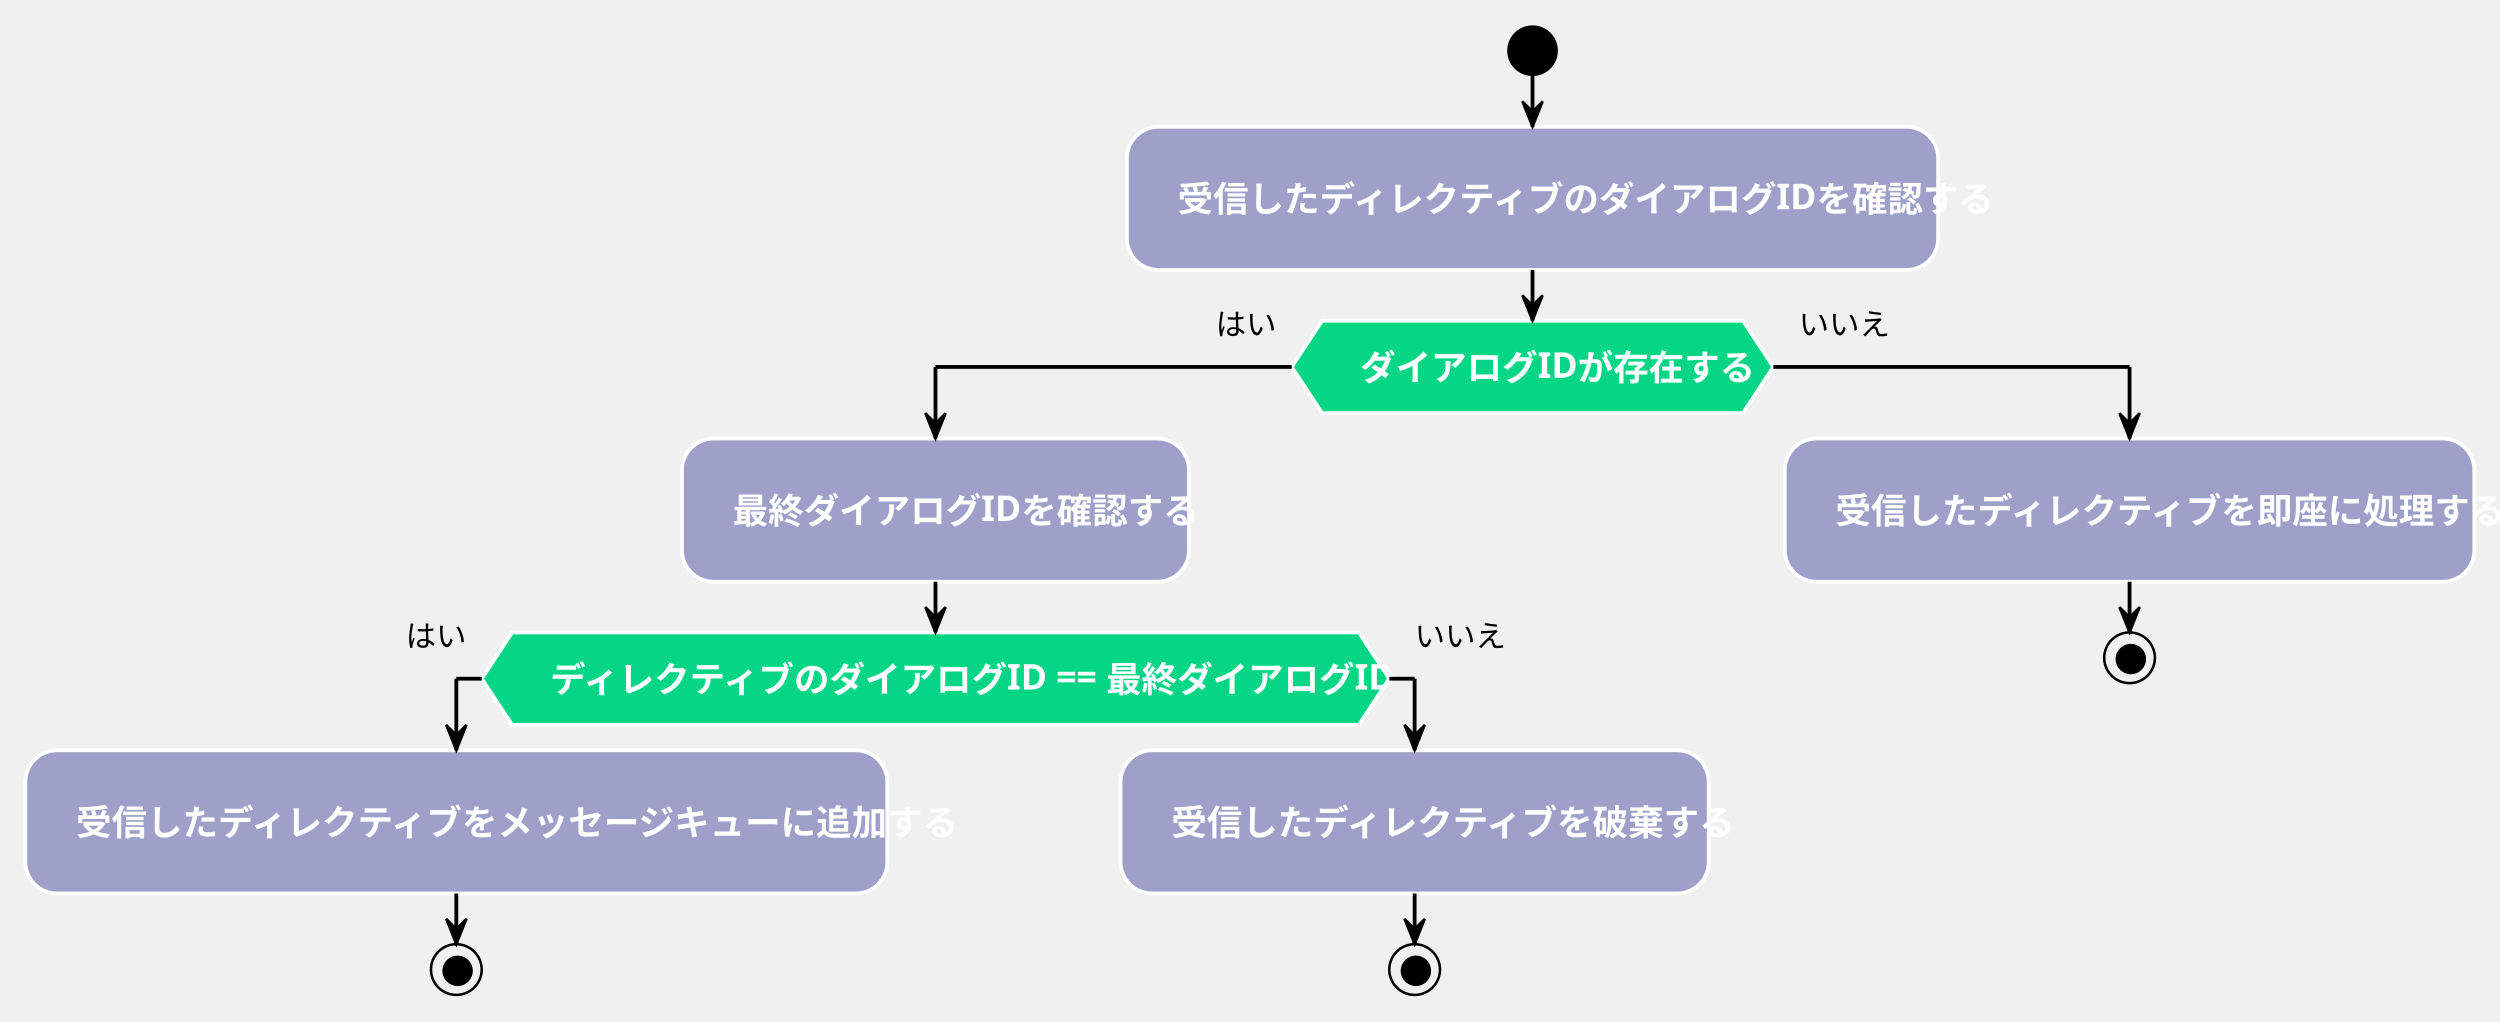
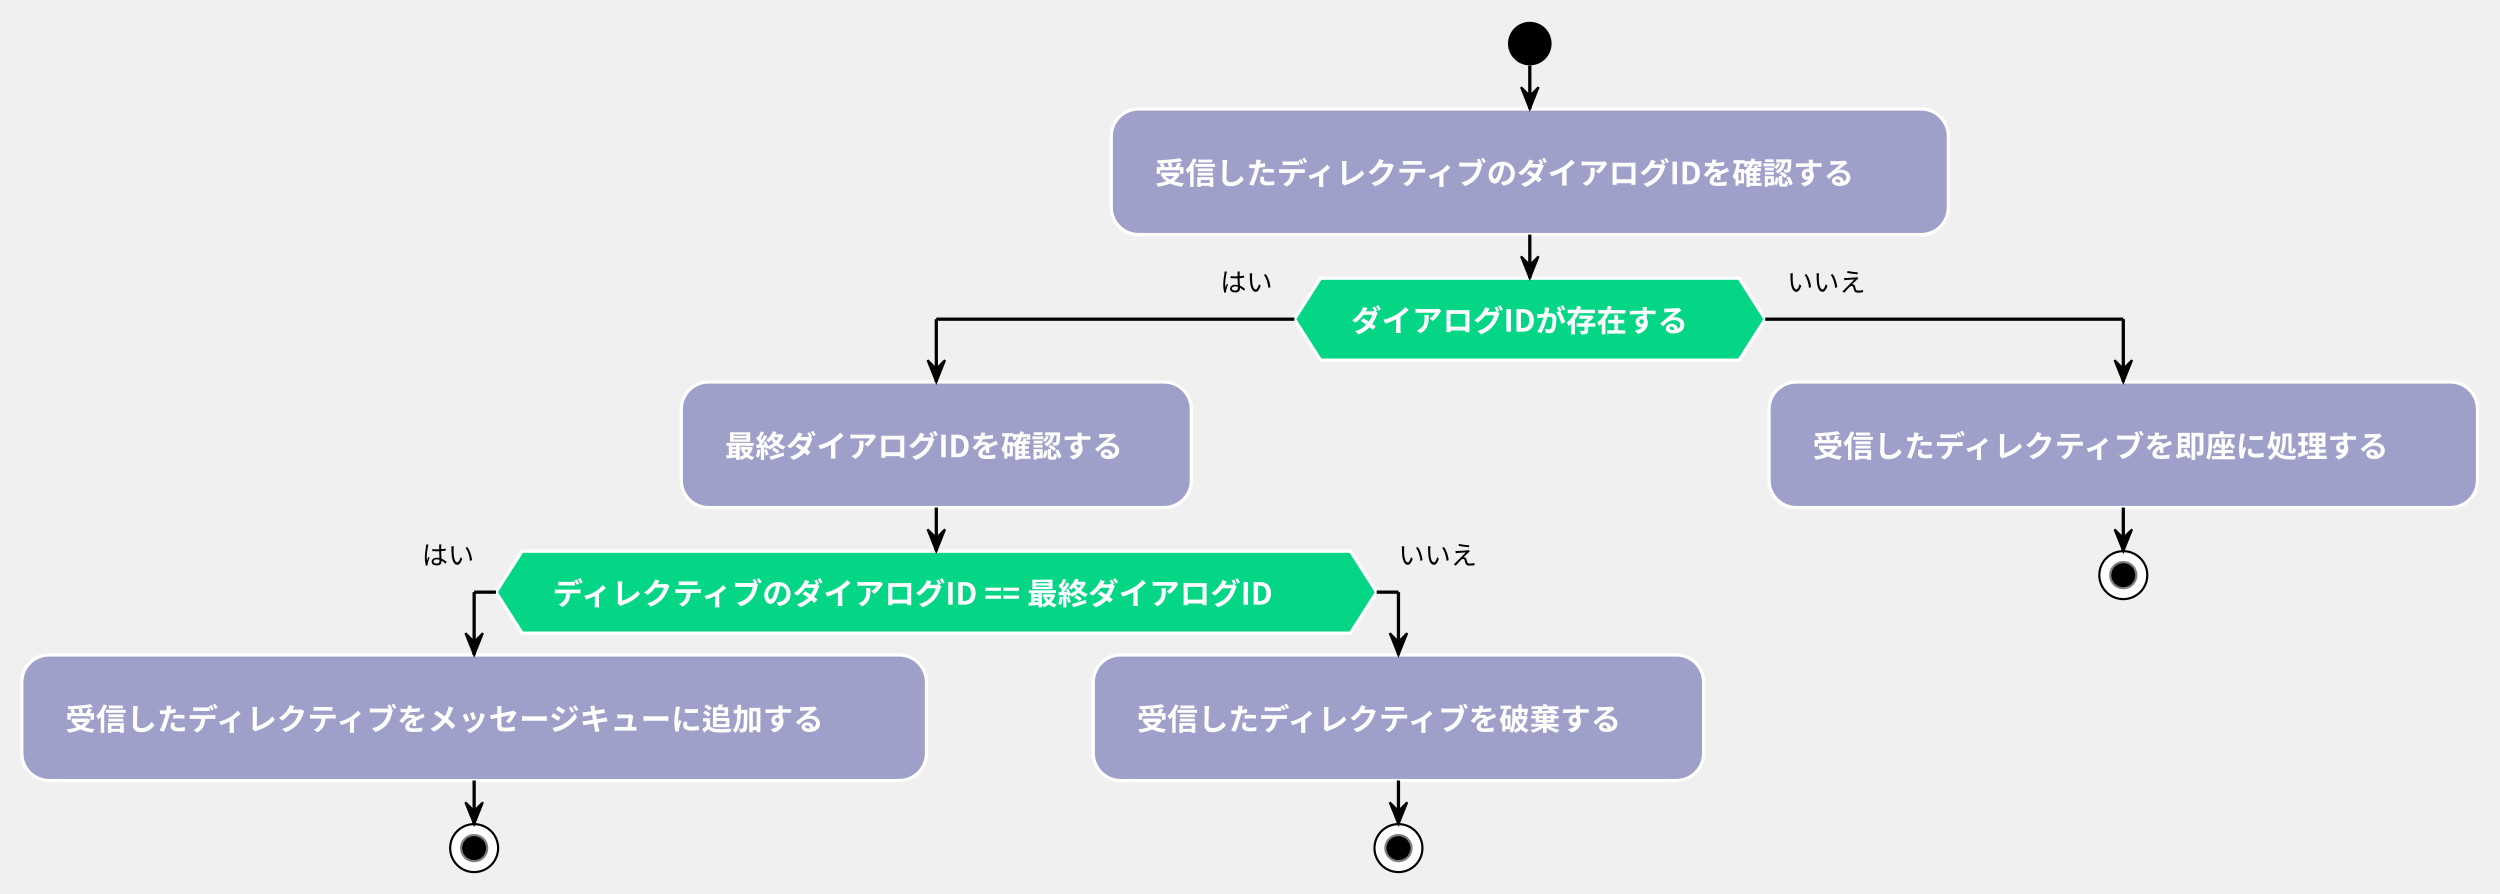
- <svg xmlns="http://www.w3.org/2000/svg" contentScriptType="application/ecmascript" contentStyleType="text/css" height="360.041px" preserveAspectRatio="none" style="width:881px;height:360px;" version="1.1" viewBox="0 0 881 360" width="881.787px" zoomAndPan="magnify">
+ <svg xmlns="http://www.w3.org/2000/svg" contentScriptType="application/ecmascript" contentStyleType="text/css" height="315.74px" preserveAspectRatio="none" style="width:881px;height:315px;" version="1.1" viewBox="0 0 881 315" width="881.152px" zoomAndPan="magnify">
  <defs />
  <g>
-     <ellipse cx="540.061" cy="17.868" fill="#000000" rx="8.934" ry="8.934" style="stroke: none; stroke-width: 0.893;" />
-     <rect fill="#9EA0CA" height="50.467" rx="11.168" ry="11.168" style="stroke: #FFFFFF; stroke-width: 1.34;" width="285.888" x="397.117" y="44.67" />
-     <text fill="#FFFFFF" font-family="&quot;Malgun Gothic&quot;, sans-serif" font-size="12.508" font-weight="bold" lengthAdjust="spacingAndGlyphs" textLength="250.152" x="414.985" y="74.63">受信したディレクティブのダイアログIDを確認する</text>
-     <polygon fill="#05D686" points="465.909,113.005,614.213,113.005,624.934,129.304,614.213,145.603,465.909,145.603,455.188,129.304,465.909,113.005" style="stroke: #FFFFFF; stroke-width: 1.34;" />
-     <text fill="#FFFFFF" font-family="&quot;Malgun Gothic&quot;, sans-serif" font-size="12.508" font-weight="bold" lengthAdjust="spacingAndGlyphs" textLength="121.502" x="479.31" y="134.031">ダイアログIDが存在する</text>
-     <text fill="#000000" font-family="&quot;Malgun Gothic&quot;, sans-serif" font-size="10.721" lengthAdjust="spacingAndGlyphs" textLength="17.868" x="428.386" y="118.109">はい</text>
-     <text fill="#000000" font-family="&quot;Malgun Gothic&quot;, sans-serif" font-size="10.721" lengthAdjust="spacingAndGlyphs" textLength="26.802" x="633.868" y="118.109">いいえ</text>
-     <rect fill="#9EA0CA" height="50.467" rx="11.168" ry="11.168" style="stroke: #FFFFFF; stroke-width: 1.34;" width="178.68" x="240.325" y="154.537" />
-     <text fill="#FFFFFF" font-family="&quot;Malgun Gothic&quot;, sans-serif" font-size="12.508" font-weight="bold" lengthAdjust="spacingAndGlyphs" textLength="142.944" x="258.193" y="184.498">最終ダイアログIDを確認する</text>
-     <polygon fill="#05D686" points="180.467,222.872,478.863,222.872,489.584,239.172,478.863,255.471,180.467,255.471,169.746,239.172,180.467,222.872" style="stroke: #FFFFFF; stroke-width: 1.34;" />
-     <text fill="#FFFFFF" font-family="&quot;Malgun Gothic&quot;, sans-serif" font-size="12.508" font-weight="bold" lengthAdjust="spacingAndGlyphs" textLength="271.594" x="193.868" y="243.899">ディレクティブのダイアログID == 最終ダイアログID</text>
-     <text fill="#000000" font-family="&quot;Malgun Gothic&quot;, sans-serif" font-size="10.721" lengthAdjust="spacingAndGlyphs" textLength="17.868" x="142.944" y="227.976">はい</text>
-     <text fill="#000000" font-family="&quot;Malgun Gothic&quot;, sans-serif" font-size="10.721" lengthAdjust="spacingAndGlyphs" textLength="26.802" x="498.518" y="227.976">いいえ</text>
-     <rect fill="#9EA0CA" height="50.467" rx="11.168" ry="11.168" style="stroke: #FFFFFF; stroke-width: 1.34;" width="303.756" x="8.934" y="264.405" />
-     <text fill="#FFFFFF" font-family="&quot;Malgun Gothic&quot;, sans-serif" font-size="12.508" font-weight="bold" lengthAdjust="spacingAndGlyphs" textLength="268.02" x="26.802" y="294.365">受信したディレクティブをメッセージキューに追加する</text>
-     <ellipse cx="160.812" cy="341.673" fill="none" rx="8.934" ry="8.934" style="stroke: #000000; stroke-width: 0.893;" />
-     <ellipse cx="161.259" cy="342.12" fill="#000000" rx="5.36" ry="5.36" style="stroke: none; stroke-width: 0.893;" />
-     <rect fill="#9EA0CA" height="50.467" rx="11.168" ry="11.168" style="stroke: #FFFFFF; stroke-width: 1.34;" width="207.269" x="394.883" y="264.405" />
-     <text fill="#FFFFFF" font-family="&quot;Malgun Gothic&quot;, sans-serif" font-size="12.508" font-weight="bold" lengthAdjust="spacingAndGlyphs" textLength="171.533" x="412.751" y="294.365">受信したディレクティブを破棄する</text>
-     <ellipse cx="498.518" cy="341.673" fill="none" rx="8.934" ry="8.934" style="stroke: #000000; stroke-width: 0.893;" />
-     <ellipse cx="498.964" cy="342.12" fill="#000000" rx="5.36" ry="5.36" style="stroke: none; stroke-width: 0.893;" />
-     <rect fill="#9EA0CA" height="50.467" rx="11.168" ry="11.168" style="stroke: #FFFFFF; stroke-width: 1.34;" width="243.005" x="628.954" y="154.537" />
-     <text fill="#FFFFFF" font-family="&quot;Malgun Gothic&quot;, sans-serif" font-size="12.508" font-weight="bold" lengthAdjust="spacingAndGlyphs" textLength="207.269" x="646.822" y="184.498">受信したディレクティブを即座に処理する</text>
-     <ellipse cx="750.457" cy="231.806" fill="none" rx="8.934" ry="8.934" style="stroke: #000000; stroke-width: 0.893;" />
-     <ellipse cx="750.904" cy="232.253" fill="#000000" rx="5.36" ry="5.36" style="stroke: none; stroke-width: 0.893;" />
-     <line style="stroke: #000000; stroke-width: 1.34;" x1="540.061" x2="540.061" y1="26.802" y2="44.67" />
-     <polygon fill="#000000" points="536.487,35.736,540.061,44.67,543.635,35.736,540.061,39.31" style="stroke: #000000; stroke-width: 0.893;" />
-     <line style="stroke: #000000; stroke-width: 1.34;" x1="160.812" x2="160.812" y1="314.872" y2="332.74" />
-     <polygon fill="#000000" points="157.239,323.805,160.812,332.74,164.386,323.805,160.812,327.379" style="stroke: #000000; stroke-width: 0.893;" />
-     <line style="stroke: #000000; stroke-width: 1.34;" x1="498.518" x2="498.518" y1="314.872" y2="332.74" />
-     <polygon fill="#000000" points="494.944,323.805,498.518,332.74,502.091,323.805,498.518,327.379" style="stroke: #000000; stroke-width: 0.893;" />
-     <line style="stroke: #000000; stroke-width: 1.34;" x1="169.746" x2="160.812" y1="239.172" y2="239.172" />
-     <line style="stroke: #000000; stroke-width: 1.34;" x1="160.812" x2="160.812" y1="239.172" y2="264.405" />
-     <polygon fill="#000000" points="157.239,255.471,160.812,264.405,164.386,255.471,160.812,259.044" style="stroke: #000000; stroke-width: 0.893;" />
-     <line style="stroke: #000000; stroke-width: 1.34;" x1="489.584" x2="498.518" y1="239.172" y2="239.172" />
-     <line style="stroke: #000000; stroke-width: 1.34;" x1="498.518" x2="498.518" y1="239.172" y2="264.405" />
-     <polygon fill="#000000" points="494.944,255.471,498.518,264.405,502.091,255.471,498.518,259.044" style="stroke: #000000; stroke-width: 0.893;" />
-     <line style="stroke: #000000; stroke-width: 1.34;" x1="329.665" x2="329.665" y1="205.004" y2="222.872" />
-     <polygon fill="#000000" points="326.091,213.938,329.665,222.872,333.239,213.938,329.665,217.512" style="stroke: #000000; stroke-width: 0.893;" />
-     <line style="stroke: #000000; stroke-width: 1.34;" x1="750.457" x2="750.457" y1="205.004" y2="222.872" />
-     <polygon fill="#000000" points="746.883,213.938,750.457,222.872,754.03,213.938,750.457,217.512" style="stroke: #000000; stroke-width: 0.893;" />
-     <line style="stroke: #000000; stroke-width: 1.34;" x1="455.188" x2="329.665" y1="129.304" y2="129.304" />
-     <line style="stroke: #000000; stroke-width: 1.34;" x1="329.665" x2="329.665" y1="129.304" y2="154.537" />
-     <polygon fill="#000000" points="326.091,145.603,329.665,154.537,333.239,145.603,329.665,149.177" style="stroke: #000000; stroke-width: 0.893;" />
-     <line style="stroke: #000000; stroke-width: 1.34;" x1="624.934" x2="750.457" y1="129.304" y2="129.304" />
-     <line style="stroke: #000000; stroke-width: 1.34;" x1="750.457" x2="750.457" y1="129.304" y2="154.537" />
-     <polygon fill="#000000" points="746.883,145.603,750.457,154.537,754.03,145.603,750.457,149.177" style="stroke: #000000; stroke-width: 0.893;" />
-     <line style="stroke: #000000; stroke-width: 1.34;" x1="540.061" x2="540.061" y1="95.137" y2="113.005" />
-     <polygon fill="#000000" points="536.487,104.071,540.061,113.005,543.635,104.071,540.061,107.644" style="stroke: #000000; stroke-width: 0.893;" />
+     <ellipse cx="539.101" cy="15.364" fill="#000000" rx="7.682" ry="7.682" style="stroke: none; stroke-width: 0.768;" />
+     <rect fill="#9EA0CA" height="44.257" rx="9.603" ry="9.603" style="stroke: #FFFFFF; stroke-width: 1.152;" width="294.998" x="391.602" y="38.411" />
+     <text fill="#FFFFFF" font-family="Noto Sans CJK KR" font-size="10.755" font-weight="bold" lengthAdjust="spacingAndGlyphs" textLength="264.269" x="406.966" y="64.94">受信したディレクティブのダイアログIDを確認する</text>
+     <polygon fill="#05D686" points="465.351,98.032,612.85,98.032,622.069,112.479,612.85,126.925,465.351,126.925,456.133,112.479,465.351,98.032" style="stroke: #FFFFFF; stroke-width: 1.152;" />
+     <text fill="#FFFFFF" font-family="Noto Sans CJK KR" font-size="10.755" font-weight="bold" lengthAdjust="spacingAndGlyphs" textLength="125.989" x="476.106" y="116.879">ダイアログIDが存在する</text>
+     <text fill="#000000" font-family="Noto Sans CJK KR" font-size="9.219" lengthAdjust="spacingAndGlyphs" textLength="18.437" x="430.013" y="102.771">はい</text>
+     <text fill="#000000" font-family="Noto Sans CJK KR" font-size="9.219" lengthAdjust="spacingAndGlyphs" textLength="27.656" x="629.751" y="102.771">いいえ</text>
+     <rect fill="#9EA0CA" height="44.257" rx="9.603" ry="9.603" style="stroke: #FFFFFF; stroke-width: 1.152;" width="179.764" x="240.07" y="134.607" />
+     <text fill="#FFFFFF" font-family="Noto Sans CJK KR" font-size="10.755" font-weight="bold" lengthAdjust="spacingAndGlyphs" textLength="149.035" x="255.434" y="161.136">最終ダイアログIDを確認する</text>
+     <polygon fill="#05D686" points="183.989,194.228,475.914,194.228,485.133,208.675,475.914,223.121,183.989,223.121,174.771,208.675,183.989,194.228" style="stroke: #FFFFFF; stroke-width: 1.152;" />
+     <text fill="#FFFFFF" font-family="Noto Sans CJK KR" font-size="10.755" font-weight="bold" lengthAdjust="spacingAndGlyphs" textLength="270.415" x="194.745" y="213.076">ディレクティブのダイアログID == 最終ダイアログID</text>
+     <text fill="#000000" font-family="Noto Sans CJK KR" font-size="9.219" lengthAdjust="spacingAndGlyphs" textLength="18.437" x="148.651" y="198.967">はい</text>
+     <text fill="#000000" font-family="Noto Sans CJK KR" font-size="9.219" lengthAdjust="spacingAndGlyphs" textLength="27.656" x="492.815" y="198.967">いいえ</text>
+     <rect fill="#9EA0CA" height="44.257" rx="9.603" ry="9.603" style="stroke: #FFFFFF; stroke-width: 1.152;" width="318.813" x="7.682" y="230.803" />
+     <text fill="#FFFFFF" font-family="Noto Sans CJK KR" font-size="10.755" font-weight="bold" lengthAdjust="spacingAndGlyphs" textLength="288.084" x="23.047" y="257.332">受信したディレクティブをメッセージキューに追加する</text>
+     <ellipse cx="167.089" cy="298.875" fill="#FFFFFF" rx="8.45" ry="8.45" style="stroke: #000000; stroke-width: 0.768;" />
+     <ellipse cx="167.089" cy="298.875" fill="#000000" rx="4.609" ry="4.609" style="stroke: #7F7F7F; stroke-width: 0.768;" />
+     <rect fill="#9EA0CA" height="44.257" rx="9.603" ry="9.603" style="stroke: #FFFFFF; stroke-width: 1.152;" width="215.103" x="385.264" y="230.803" />
+     <text fill="#FFFFFF" font-family="Noto Sans CJK KR" font-size="10.755" font-weight="bold" lengthAdjust="spacingAndGlyphs" textLength="184.374" x="400.628" y="257.332">受信したディレクティブを破棄する</text>
+     <ellipse cx="492.815" cy="298.875" fill="#FFFFFF" rx="8.45" ry="8.45" style="stroke: #000000; stroke-width: 0.768;" />
+     <ellipse cx="492.815" cy="298.875" fill="#000000" rx="4.609" ry="4.609" style="stroke: #7F7F7F; stroke-width: 0.768;" />
+     <rect fill="#9EA0CA" height="44.257" rx="9.603" ry="9.603" style="stroke: #FFFFFF; stroke-width: 1.152;" width="249.673" x="623.413" y="134.607" />
+     <text fill="#FFFFFF" font-family="Noto Sans CJK KR" font-size="10.755" font-weight="bold" lengthAdjust="spacingAndGlyphs" textLength="218.944" x="638.778" y="161.136">受信したディレクティブを即座に処理する</text>
+     <ellipse cx="748.25" cy="202.679" fill="#FFFFFF" rx="8.45" ry="8.45" style="stroke: #000000; stroke-width: 0.768;" />
+     <ellipse cx="748.25" cy="202.679" fill="#000000" rx="4.609" ry="4.609" style="stroke: #7F7F7F; stroke-width: 0.768;" />
+     <line style="stroke: #000000; stroke-width: 1.152;" x1="539.101" x2="539.101" y1="23.047" y2="38.411" />
+     <polygon fill="#000000" points="536.028,30.729,539.101,38.411,542.174,30.729,539.101,33.802" style="stroke: #000000; stroke-width: 0.768;" />
+     <line style="stroke: #000000; stroke-width: 1.152;" x1="167.089" x2="167.089" y1="275.06" y2="290.425" />
+     <polygon fill="#000000" points="164.016,282.742,167.089,290.425,170.161,282.742,167.089,285.815" style="stroke: #000000; stroke-width: 0.768;" />
+     <line style="stroke: #000000; stroke-width: 1.152;" x1="492.815" x2="492.815" y1="275.06" y2="290.425" />
+     <polygon fill="#000000" points="489.743,282.742,492.815,290.425,495.888,282.742,492.815,285.815" style="stroke: #000000; stroke-width: 0.768;" />
+     <line style="stroke: #000000; stroke-width: 1.152;" x1="174.771" x2="167.089" y1="208.675" y2="208.675" />
+     <line style="stroke: #000000; stroke-width: 1.152;" x1="167.089" x2="167.089" y1="208.675" y2="230.803" />
+     <polygon fill="#000000" points="164.016,223.121,167.089,230.803,170.161,223.121,167.089,226.194" style="stroke: #000000; stroke-width: 0.768;" />
+     <line style="stroke: #000000; stroke-width: 1.152;" x1="485.133" x2="492.815" y1="208.675" y2="208.675" />
+     <line style="stroke: #000000; stroke-width: 1.152;" x1="492.815" x2="492.815" y1="208.675" y2="230.803" />
+     <polygon fill="#000000" points="489.743,223.121,492.815,230.803,495.888,223.121,492.815,226.194" style="stroke: #000000; stroke-width: 0.768;" />
+     <line style="stroke: #000000; stroke-width: 1.152;" x1="329.952" x2="329.952" y1="178.864" y2="194.228" />
+     <polygon fill="#000000" points="326.879,186.546,329.952,194.228,333.025,186.546,329.952,189.619" style="stroke: #000000; stroke-width: 0.768;" />
+     <line style="stroke: #000000; stroke-width: 1.152;" x1="748.25" x2="748.25" y1="178.864" y2="194.228" />
+     <polygon fill="#000000" points="745.177,186.546,748.25,194.228,751.323,186.546,748.25,189.619" style="stroke: #000000; stroke-width: 0.768;" />
+     <line style="stroke: #000000; stroke-width: 1.152;" x1="456.133" x2="329.952" y1="112.479" y2="112.479" />
+     <line style="stroke: #000000; stroke-width: 1.152;" x1="329.952" x2="329.952" y1="112.479" y2="134.607" />
+     <polygon fill="#000000" points="326.879,126.925,329.952,134.607,333.025,126.925,329.952,129.998" style="stroke: #000000; stroke-width: 0.768;" />
+     <line style="stroke: #000000; stroke-width: 1.152;" x1="622.069" x2="748.25" y1="112.479" y2="112.479" />
+     <line style="stroke: #000000; stroke-width: 1.152;" x1="748.25" x2="748.25" y1="112.479" y2="134.607" />
+     <polygon fill="#000000" points="745.177,126.925,748.25,134.607,751.323,126.925,748.25,129.998" style="stroke: #000000; stroke-width: 0.768;" />
+     <line style="stroke: #000000; stroke-width: 1.152;" x1="539.101" x2="539.101" y1="82.668" y2="98.032" />
+     <polygon fill="#000000" points="536.028,90.35,539.101,98.032,542.174,90.35,539.101,93.423" style="stroke: #000000; stroke-width: 0.768;" />
  </g>
</svg>
